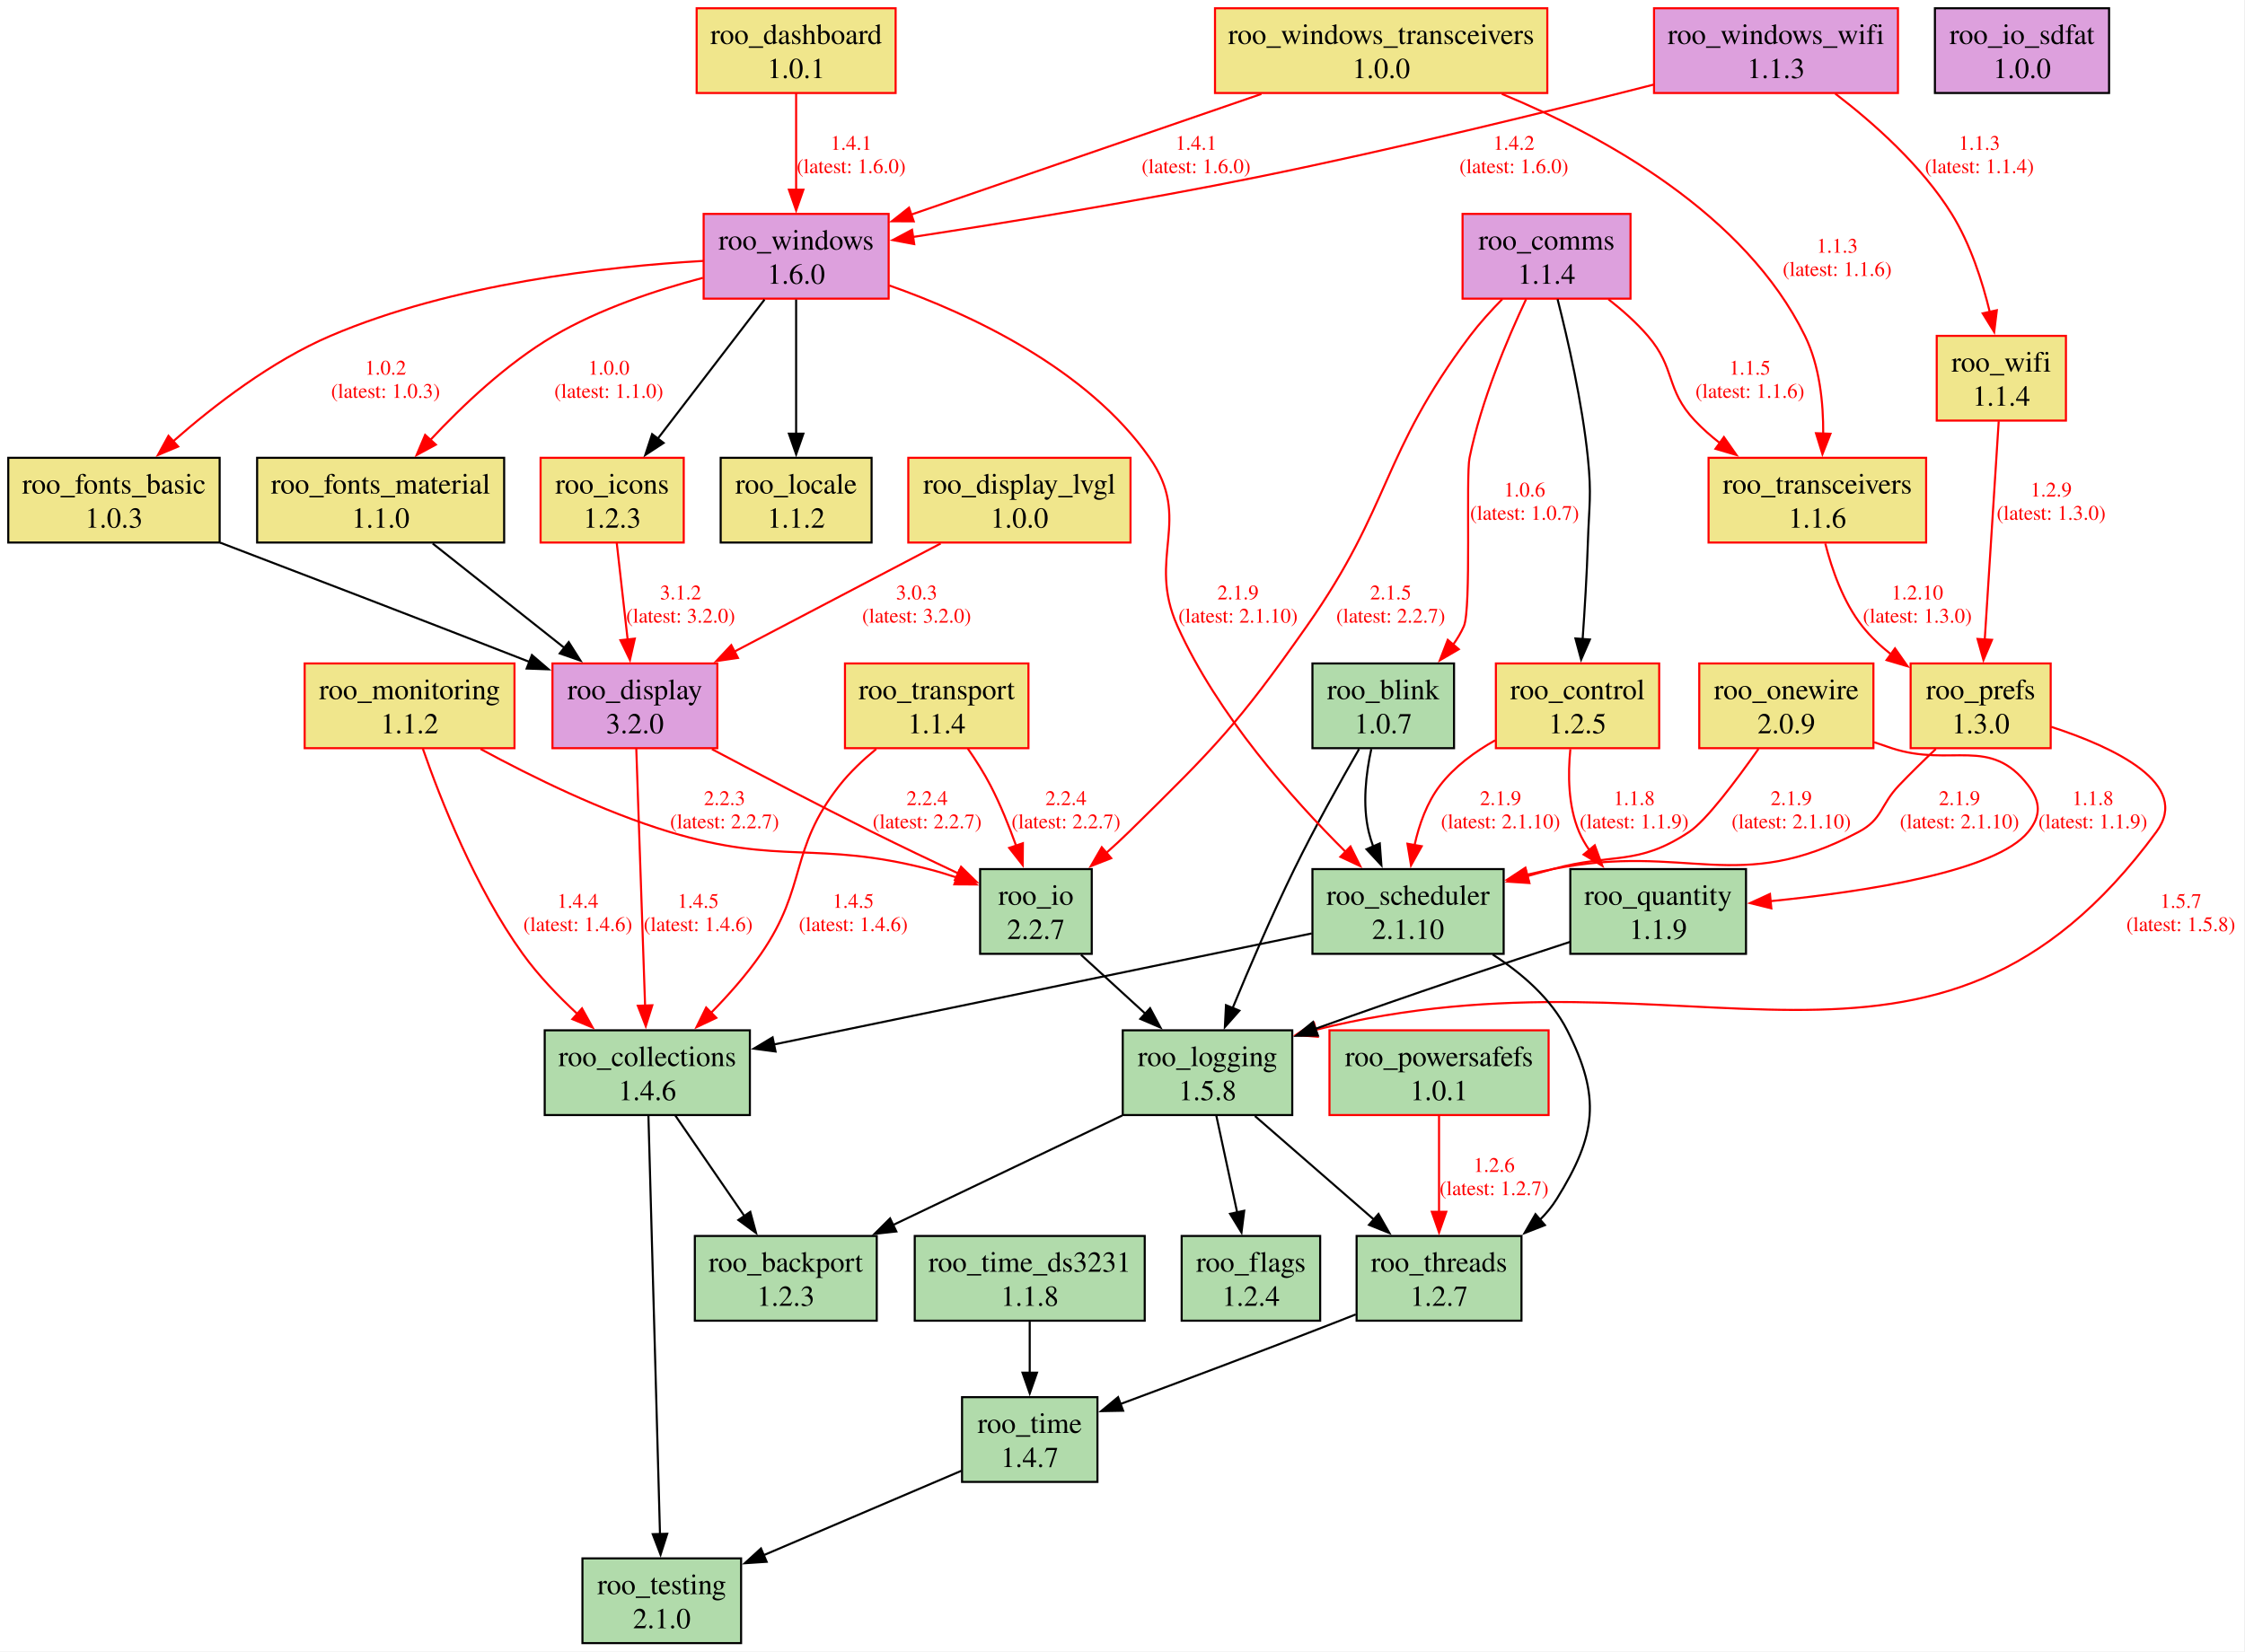
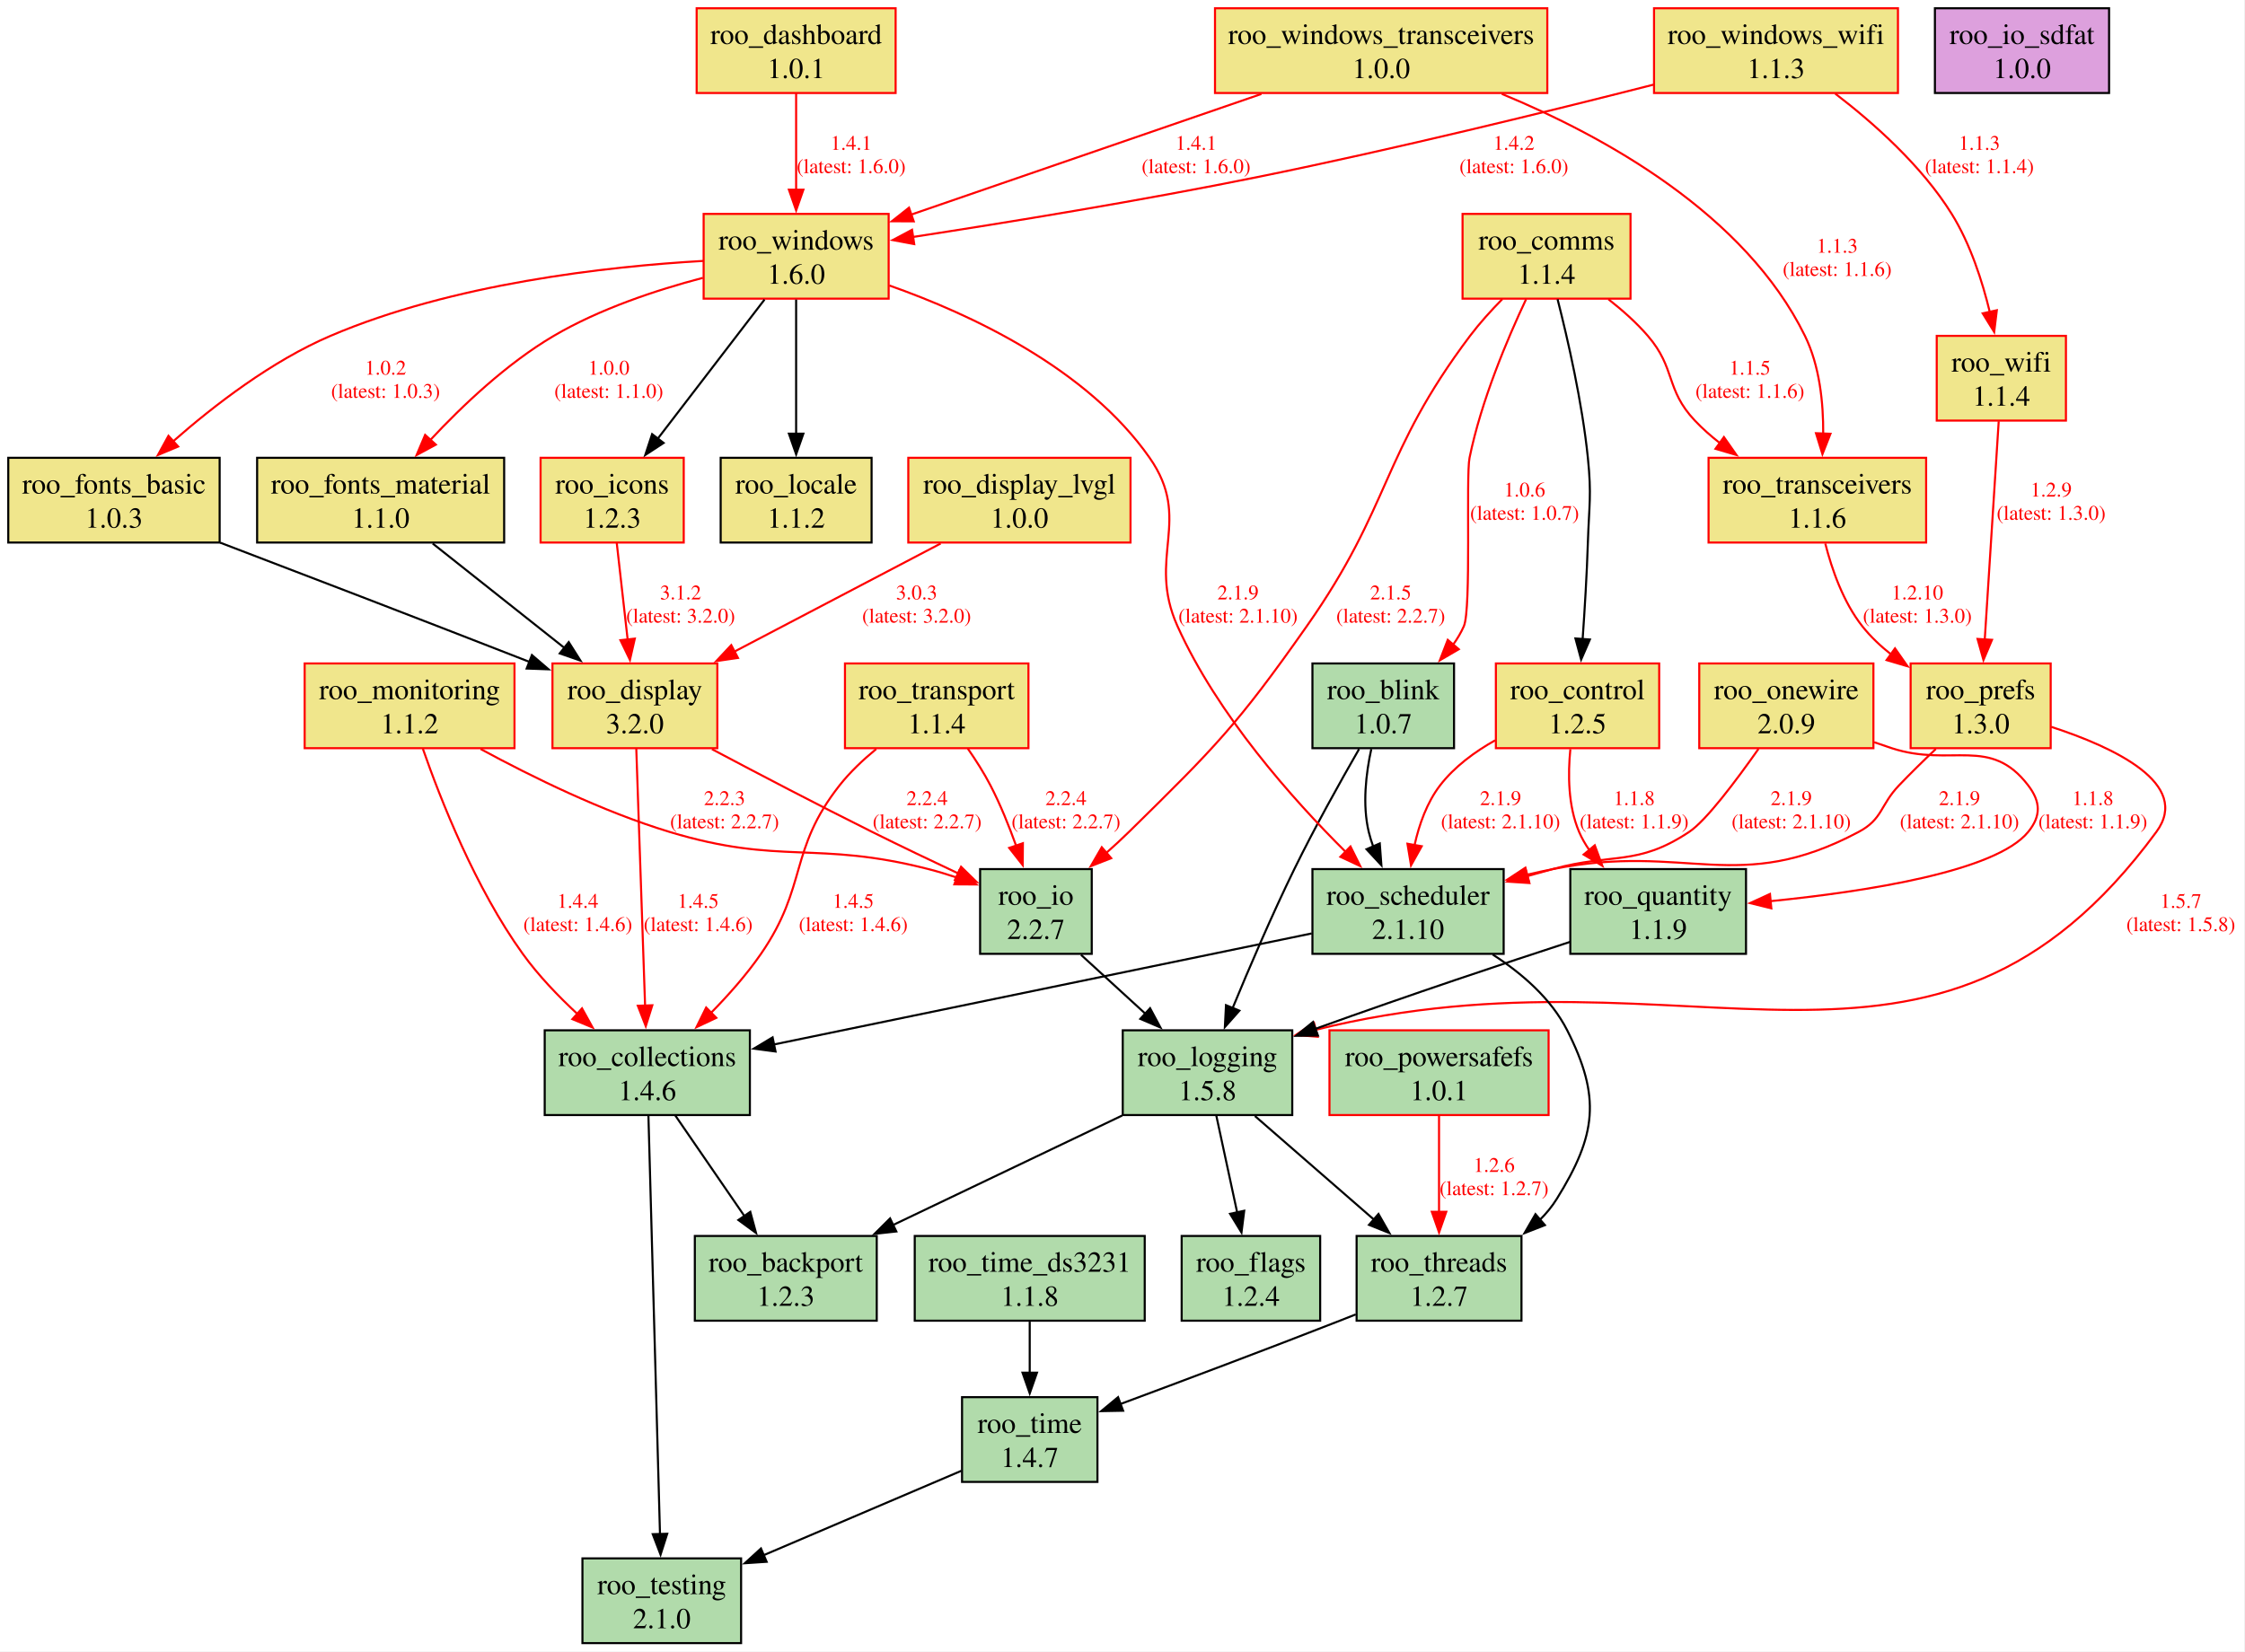
<svg xmlns="http://www.w3.org/2000/svg" width="1086pt" height="799pt" viewBox="0.00 0.00 1086.00 799.00">
  <g id="graph0" class="graph" transform="scale(1 1) rotate(0) translate(4 795)">
    <polygon fill="white" stroke="none" points="-4,4 -4,-795 1081.57,-795 1081.57,4 -4,4" />
    <g id="node1" class="node">
      <polygon fill="#b1dbab" stroke="black" points="420.12,-197 332.12,-197 332.12,-156 420.12,-156 420.12,-197" />
      <text xml:space="preserve" text-anchor="middle" x="376.12" y="-179.7" font-family="Times,serif" font-size="14.00">roo_backport</text>
      <text xml:space="preserve" text-anchor="middle" x="376.12" y="-163.2" font-family="Times,serif" font-size="14.00">1.2.3</text>
    </g>
    <g id="node2" class="node">
      <polygon fill="#b1dbab" stroke="black" points="699.38,-474 630.88,-474 630.88,-433 699.38,-433 699.38,-474" />
      <text xml:space="preserve" text-anchor="middle" x="665.12" y="-456.7" font-family="Times,serif" font-size="14.00">roo_blink</text>
      <text xml:space="preserve" text-anchor="middle" x="665.12" y="-440.2" font-family="Times,serif" font-size="14.00">1.0.7</text>
    </g>
    <g id="node16" class="node">
      <polygon fill="#b1dbab" stroke="black" points="621.12,-296.5 539.12,-296.5 539.12,-255.5 621.12,-255.5 621.12,-296.5" />
      <text xml:space="preserve" text-anchor="middle" x="580.12" y="-279.2" font-family="Times,serif" font-size="14.00">roo_logging</text>
      <text xml:space="preserve" text-anchor="middle" x="580.12" y="-262.7" font-family="Times,serif" font-size="14.00">1.5.8</text>
    </g>
    <g id="edge1" class="edge">
      <path fill="none" stroke="black" d="M653.44,-432.58C644.47,-416.99 631.98,-394.64 622.12,-374.5 611.29,-352.36 600.31,-326.74 592.3,-307.32" />
      <polygon fill="black" stroke="black" points="595.54,-306.01 588.52,-298.08 589.06,-308.66 595.54,-306.01" />
    </g>
    <g id="node22" class="node">
      <polygon fill="#b1dbab" stroke="black" points="723.38,-374.5 630.88,-374.5 630.88,-333.5 723.38,-333.5 723.38,-374.5" />
      <text xml:space="preserve" text-anchor="middle" x="677.12" y="-357.2" font-family="Times,serif" font-size="14.00">roo_scheduler</text>
      <text xml:space="preserve" text-anchor="middle" x="677.12" y="-340.7" font-family="Times,serif" font-size="14.00">2.1.10</text>
    </g>
    <g id="edge2" class="edge">
      <path fill="none" stroke="black" d="M659.35,-432.57C656.78,-420.79 654.98,-405.66 658.12,-392.5 658.68,-390.17 659.41,-387.82 660.25,-385.5" />
      <polygon fill="black" stroke="black" points="663.45,-386.91 664.24,-376.35 657.04,-384.11 663.45,-386.91" />
    </g>
    <g id="node3" class="node">
      <polygon fill="#b1dbab" stroke="black" points="358.75,-296.5 259.5,-296.5 259.5,-255.5 358.75,-255.5 358.75,-296.5" />
      <text xml:space="preserve" text-anchor="middle" x="309.12" y="-279.2" font-family="Times,serif" font-size="14.00">roo_collections</text>
      <text xml:space="preserve" text-anchor="middle" x="309.12" y="-262.7" font-family="Times,serif" font-size="14.00">1.4.6</text>
    </g>
    <g id="edge4" class="edge">
      <path fill="none" stroke="black" d="M322.68,-255.27C332.31,-241.26 345.39,-222.23 356.2,-206.49" />
      <polygon fill="black" stroke="black" points="358.95,-208.67 361.73,-198.45 353.18,-204.71 358.95,-208.67" />
    </g>
    <g id="node23" class="node">
      <polygon fill="#b1dbab" stroke="black" points="354.5,-41 277.75,-41 277.75,0 354.5,0 354.5,-41" />
      <text xml:space="preserve" text-anchor="middle" x="316.12" y="-23.7" font-family="Times,serif" font-size="14.00">roo_testing</text>
      <text xml:space="preserve" text-anchor="middle" x="316.12" y="-7.2" font-family="Times,serif" font-size="14.00">2.1.0</text>
    </g>
    <g id="edge3" class="edge">
      <path fill="none" stroke="black" d="M309.67,-255.11C310.89,-211.14 313.81,-105.44 315.27,-52.62" />
      <polygon fill="black" stroke="black" points="318.76,-52.91 315.54,-42.81 311.76,-52.71 318.76,-52.91" />
    </g>
    <g id="node4" class="node">
-       <polygon fill="plum" stroke="red" points="784.75,-691.5 703.5,-691.5 703.5,-650.5 784.75,-650.5 784.75,-691.5" />
+       <polygon fill="khaki" stroke="red" points="784.75,-691.5 703.5,-691.5 703.5,-650.5 784.75,-650.5 784.75,-691.5" />
      <text xml:space="preserve" text-anchor="middle" x="744.12" y="-674.2" font-family="Times,serif" font-size="14.00">roo_comms</text>
      <text xml:space="preserve" text-anchor="middle" x="744.12" y="-657.7" font-family="Times,serif" font-size="14.00">1.1.4</text>
    </g>
    <g id="edge5" class="edge">
      <path fill="none" stroke="red" d="M734.25,-650.26C725.24,-631.16 712.51,-601.13 706.88,-573.5 705.07,-564.62 707.81,-500.28 704.12,-492 702.72,-488.84 700.91,-485.82 698.84,-482.95" />
      <polygon fill="red" stroke="red" points="701.67,-480.88 692.52,-475.53 696.34,-485.41 701.67,-480.88" />
      <text xml:space="preserve" text-anchor="middle" x="733.5" y="-554.75" font-family="Times,serif" font-size="10.00" fill="red">1.0.6</text>
      <text xml:space="preserve" text-anchor="middle" x="733.5" y="-543.5" font-family="Times,serif" font-size="10.00" fill="red">(latest: 1.0.7)</text>
    </g>
    <g id="node5" class="node">
      <polygon fill="khaki" stroke="red" points="798.62,-474 719.62,-474 719.62,-433 798.62,-433 798.62,-474" />
      <text xml:space="preserve" text-anchor="middle" x="759.12" y="-456.7" font-family="Times,serif" font-size="14.00">roo_control</text>
      <text xml:space="preserve" text-anchor="middle" x="759.12" y="-440.2" font-family="Times,serif" font-size="14.00">1.2.5</text>
    </g>
    <g id="edge6" class="edge">
      <path fill="none" stroke="black" d="M749.46,-650.22C754.4,-630.85 761.37,-600.39 764.12,-573.5 765.98,-555.37 764.71,-550.71 764.12,-532.5 763.63,-517.03 762.58,-499.86 761.57,-485.58" />
      <polygon fill="black" stroke="black" points="765.09,-485.59 760.86,-475.87 758.1,-486.1 765.09,-485.59" />
    </g>
    <g id="node13" class="node">
      <polygon fill="#b1dbab" stroke="black" points="524.12,-374.5 470.12,-374.5 470.12,-333.5 524.12,-333.5 524.12,-374.5" />
      <text xml:space="preserve" text-anchor="middle" x="497.12" y="-357.2" font-family="Times,serif" font-size="14.00">roo_io</text>
      <text xml:space="preserve" text-anchor="middle" x="497.12" y="-340.7" font-family="Times,serif" font-size="14.00">2.2.7</text>
    </g>
    <g id="edge7" class="edge">
      <path fill="none" stroke="red" d="M722.72,-650.27C717.32,-644.78 711.75,-638.64 707.12,-632.5 664.03,-575.27 669.31,-550.62 628.12,-492 594.52,-444.17 583.83,-433.46 542.12,-392.5 538.7,-389.13 535,-385.73 531.25,-382.42" />
      <polygon fill="red" stroke="red" points="533.53,-379.77 523.67,-375.92 528.98,-385.08 533.53,-379.77" />
      <text xml:space="preserve" text-anchor="middle" x="668.74" y="-505" font-family="Times,serif" font-size="10.00" fill="red">2.1.5</text>
      <text xml:space="preserve" text-anchor="middle" x="668.74" y="-493.75" font-family="Times,serif" font-size="10.00" fill="red">(latest: 2.2.7)</text>
    </g>
    <g id="node27" class="node">
      <polygon fill="khaki" stroke="red" points="927.75,-573.5 822.5,-573.5 822.5,-532.5 927.75,-532.5 927.75,-573.5" />
      <text xml:space="preserve" text-anchor="middle" x="875.12" y="-556.2" font-family="Times,serif" font-size="14.00">roo_transceivers</text>
      <text xml:space="preserve" text-anchor="middle" x="875.12" y="-539.7" font-family="Times,serif" font-size="14.00">1.1.6</text>
    </g>
    <g id="edge8" class="edge">
      <path fill="none" stroke="red" d="M774.08,-650.2C780.81,-644.93 787.6,-638.91 793.12,-632.5 806.74,-616.72 801.57,-606.65 815.88,-591.5 819.55,-587.61 823.7,-583.95 828.07,-580.56" />
      <polygon fill="red" stroke="red" points="829.93,-583.53 836.01,-574.86 825.85,-577.85 829.93,-583.53" />
      <text xml:space="preserve" text-anchor="middle" x="842.5" y="-613.75" font-family="Times,serif" font-size="10.00" fill="red">1.1.5</text>
      <text xml:space="preserve" text-anchor="middle" x="842.5" y="-602.5" font-family="Times,serif" font-size="10.00" fill="red">(latest: 1.1.6)</text>
    </g>
    <g id="node21" class="node">
      <polygon fill="#b1dbab" stroke="black" points="840.62,-374.5 755.62,-374.5 755.62,-333.5 840.62,-333.5 840.62,-374.5" />
      <text xml:space="preserve" text-anchor="middle" x="798.12" y="-357.2" font-family="Times,serif" font-size="14.00">roo_quantity</text>
      <text xml:space="preserve" text-anchor="middle" x="798.12" y="-340.7" font-family="Times,serif" font-size="14.00">1.1.9</text>
    </g>
    <g id="edge9" class="edge">
      <path fill="none" stroke="red" d="M755.65,-432.53C754.44,-420.47 754.51,-405.05 759.88,-392.5 761.18,-389.45 762.86,-386.53 764.79,-383.75" />
      <polygon fill="red" stroke="red" points="767.46,-386.01 771.14,-376.07 762.07,-381.54 767.46,-386.01" />
      <text xml:space="preserve" text-anchor="middle" x="786.5" y="-405.5" font-family="Times,serif" font-size="10.00" fill="red">1.1.8</text>
      <text xml:space="preserve" text-anchor="middle" x="786.5" y="-394.25" font-family="Times,serif" font-size="10.00" fill="red">(latest: 1.1.9)</text>
    </g>
    <g id="edge10" class="edge">
      <path fill="none" stroke="red" d="M719.28,-436.81C709.35,-431.24 699.57,-424.04 692.62,-415 686.27,-406.72 682.5,-396.1 680.28,-386.1" />
      <polygon fill="red" stroke="red" points="683.74,-385.56 678.57,-376.31 676.84,-386.77 683.74,-385.56" />
      <text xml:space="preserve" text-anchor="middle" x="721.88" y="-405.5" font-family="Times,serif" font-size="10.00" fill="red">2.1.9</text>
      <text xml:space="preserve" text-anchor="middle" x="721.88" y="-394.25" font-family="Times,serif" font-size="10.00" fill="red">(latest: 2.1.10)</text>
    </g>
    <g id="node6" class="node">
      <polygon fill="khaki" stroke="red" points="429.25,-791 333,-791 333,-750 429.25,-750 429.25,-791" />
      <text xml:space="preserve" text-anchor="middle" x="381.12" y="-773.7" font-family="Times,serif" font-size="14.00">roo_dashboard</text>
      <text xml:space="preserve" text-anchor="middle" x="381.12" y="-757.2" font-family="Times,serif" font-size="14.00">1.0.1</text>
    </g>
    <g id="node30" class="node">
-       <polygon fill="plum" stroke="red" points="425.88,-691.5 336.38,-691.5 336.38,-650.5 425.88,-650.5 425.88,-691.5" />
+       <polygon fill="khaki" stroke="red" points="425.88,-691.5 336.38,-691.5 336.38,-650.5 425.88,-650.5 425.88,-691.5" />
      <text xml:space="preserve" text-anchor="middle" x="381.12" y="-674.2" font-family="Times,serif" font-size="14.00">roo_windows</text>
      <text xml:space="preserve" text-anchor="middle" x="381.12" y="-657.7" font-family="Times,serif" font-size="14.00">1.6.0</text>
    </g>
    <g id="edge11" class="edge">
      <path fill="none" stroke="red" d="M381.12,-749.77C381.12,-736.29 381.12,-718.16 381.12,-702.79" />
      <polygon fill="red" stroke="red" points="384.63,-703.21 381.13,-693.21 377.63,-703.21 384.63,-703.21" />
      <text xml:space="preserve" text-anchor="middle" x="407.75" y="-722.5" font-family="Times,serif" font-size="10.00" fill="red">1.4.1</text>
      <text xml:space="preserve" text-anchor="middle" x="407.75" y="-711.25" font-family="Times,serif" font-size="10.00" fill="red">(latest: 1.6.0)</text>
    </g>
    <g id="node7" class="node">
-       <polygon fill="plum" stroke="red" points="343,-474 263.25,-474 263.25,-433 343,-433 343,-474" />
+       <polygon fill="khaki" stroke="red" points="343,-474 263.25,-474 263.25,-433 343,-433 343,-474" />
      <text xml:space="preserve" text-anchor="middle" x="303.12" y="-456.7" font-family="Times,serif" font-size="14.00">roo_display</text>
      <text xml:space="preserve" text-anchor="middle" x="303.12" y="-440.2" font-family="Times,serif" font-size="14.00">3.2.0</text>
    </g>
    <g id="edge12" class="edge">
      <path fill="none" stroke="red" d="M303.8,-432.71C304.84,-402.43 306.82,-344.32 308.06,-308.29" />
      <polygon fill="red" stroke="red" points="311.55,-308.61 308.39,-298.5 304.55,-308.38 311.55,-308.61" />
      <text xml:space="preserve" text-anchor="middle" x="333.73" y="-355.75" font-family="Times,serif" font-size="10.00" fill="red">1.4.5</text>
      <text xml:space="preserve" text-anchor="middle" x="333.73" y="-344.5" font-family="Times,serif" font-size="10.00" fill="red">(latest: 1.4.6)</text>
    </g>
    <g id="edge13" class="edge">
      <path fill="none" stroke="red" d="M340.4,-432.53C362.75,-420.67 391.81,-405.47 417.88,-392.5 431.42,-385.76 446.4,-378.59 459.65,-372.36" />
      <polygon fill="red" stroke="red" points="460.91,-375.63 468.48,-368.22 457.94,-369.29 460.91,-375.63" />
      <text xml:space="preserve" text-anchor="middle" x="444.5" y="-405.5" font-family="Times,serif" font-size="10.00" fill="red">2.2.4</text>
      <text xml:space="preserve" text-anchor="middle" x="444.5" y="-394.25" font-family="Times,serif" font-size="10.00" fill="red">(latest: 2.2.7)</text>
    </g>
    <g id="node8" class="node">
      <polygon fill="khaki" stroke="red" points="542.88,-573.5 435.38,-573.5 435.38,-532.5 542.88,-532.5 542.88,-573.5" />
      <text xml:space="preserve" text-anchor="middle" x="489.12" y="-556.2" font-family="Times,serif" font-size="14.00">roo_display_lvgl</text>
      <text xml:space="preserve" text-anchor="middle" x="489.12" y="-539.7" font-family="Times,serif" font-size="14.00">1.0.0</text>
    </g>
    <g id="edge14" class="edge">
      <path fill="none" stroke="red" d="M451.04,-532.03C422.2,-516.92 382.39,-496.05 351.33,-479.77" />
      <polygon fill="red" stroke="red" points="352.99,-476.68 342.5,-475.14 349.74,-482.88 352.99,-476.68" />
      <text xml:space="preserve" text-anchor="middle" x="439.41" y="-505" font-family="Times,serif" font-size="10.00" fill="red">3.0.3</text>
      <text xml:space="preserve" text-anchor="middle" x="439.41" y="-493.75" font-family="Times,serif" font-size="10.00" fill="red">(latest: 3.2.0)</text>
    </g>
    <g id="node9" class="node">
      <polygon fill="#b1dbab" stroke="black" points="634.62,-197 567.62,-197 567.62,-156 634.62,-156 634.62,-197" />
      <text xml:space="preserve" text-anchor="middle" x="601.12" y="-179.7" font-family="Times,serif" font-size="14.00">roo_flags</text>
      <text xml:space="preserve" text-anchor="middle" x="601.12" y="-163.2" font-family="Times,serif" font-size="14.00">1.2.4</text>
    </g>
    <g id="node10" class="node">
      <polygon fill="khaki" stroke="black" points="102.25,-573.5 0,-573.5 0,-532.5 102.25,-532.5 102.25,-573.5" />
      <text xml:space="preserve" text-anchor="middle" x="51.12" y="-556.2" font-family="Times,serif" font-size="14.00">roo_fonts_basic</text>
      <text xml:space="preserve" text-anchor="middle" x="51.12" y="-539.7" font-family="Times,serif" font-size="14.00">1.0.3</text>
    </g>
    <g id="edge15" class="edge">
      <path fill="none" stroke="black" d="M102.5,-532.45C141.17,-517.7 195.76,-496.77 252.2,-474.73" />
      <polygon fill="black" stroke="black" points="253.31,-478.06 261.35,-471.16 250.77,-471.54 253.31,-478.06" />
    </g>
    <g id="node11" class="node">
      <polygon fill="khaki" stroke="black" points="239.88,-573.5 120.38,-573.5 120.38,-532.5 239.88,-532.5 239.88,-573.5" />
      <text xml:space="preserve" text-anchor="middle" x="180.12" y="-556.2" font-family="Times,serif" font-size="14.00">roo_fonts_material</text>
      <text xml:space="preserve" text-anchor="middle" x="180.12" y="-539.7" font-family="Times,serif" font-size="14.00">1.1.0</text>
    </g>
    <g id="edge16" class="edge">
      <path fill="none" stroke="black" d="M205.31,-532.03C223.72,-517.44 248.89,-497.49 269.08,-481.48" />
      <polygon fill="black" stroke="black" points="271.12,-484.33 276.78,-475.38 266.77,-478.85 271.12,-484.33" />
    </g>
    <g id="node12" class="node">
      <polygon fill="khaki" stroke="red" points="326.75,-573.5 257.5,-573.5 257.5,-532.5 326.75,-532.5 326.75,-573.5" />
      <text xml:space="preserve" text-anchor="middle" x="292.12" y="-556.2" font-family="Times,serif" font-size="14.00">roo_icons</text>
      <text xml:space="preserve" text-anchor="middle" x="292.12" y="-539.7" font-family="Times,serif" font-size="14.00">1.2.3</text>
    </g>
    <g id="edge17" class="edge">
      <path fill="none" stroke="red" d="M294.35,-532.27C295.87,-518.79 297.92,-500.66 299.65,-485.29" />
      <polygon fill="red" stroke="red" points="303.09,-486.03 300.73,-475.71 296.13,-485.25 303.09,-486.03" />
      <text xml:space="preserve" text-anchor="middle" x="325.24" y="-505" font-family="Times,serif" font-size="10.00" fill="red">3.1.2</text>
      <text xml:space="preserve" text-anchor="middle" x="325.24" y="-493.75" font-family="Times,serif" font-size="10.00" fill="red">(latest: 3.2.0)</text>
    </g>
    <g id="edge18" class="edge">
      <path fill="none" stroke="black" d="M518.93,-333.03C528.46,-324.3 539.8,-313.93 550.11,-304.49" />
      <polygon fill="black" stroke="black" points="552.34,-307.19 557.35,-297.86 547.61,-302.03 552.34,-307.19" />
    </g>
    <g id="node14" class="node">
      <polygon fill="plum" stroke="black" points="1016.25,-791 932,-791 932,-750 1016.25,-750 1016.25,-791" />
      <text xml:space="preserve" text-anchor="middle" x="974.12" y="-773.7" font-family="Times,serif" font-size="14.00">roo_io_sdfat</text>
      <text xml:space="preserve" text-anchor="middle" x="974.12" y="-757.2" font-family="Times,serif" font-size="14.00">1.0.0</text>
    </g>
    <g id="node15" class="node">
      <polygon fill="khaki" stroke="black" points="417.62,-573.5 344.62,-573.5 344.62,-532.5 417.62,-532.5 417.62,-573.5" />
      <text xml:space="preserve" text-anchor="middle" x="381.12" y="-556.2" font-family="Times,serif" font-size="14.00">roo_locale</text>
      <text xml:space="preserve" text-anchor="middle" x="381.12" y="-539.7" font-family="Times,serif" font-size="14.00">1.1.2</text>
    </g>
    <g id="edge19" class="edge">
      <path fill="none" stroke="black" d="M538.84,-255.27C506.87,-239.99 462.39,-218.73 428.01,-202.3" />
      <polygon fill="black" stroke="black" points="429.59,-199.18 419.06,-198.02 426.57,-205.49 429.59,-199.18" />
    </g>
    <g id="edge20" class="edge">
      <path fill="none" stroke="black" d="M584.37,-255.27C587.28,-241.79 591.18,-223.66 594.49,-208.29" />
      <polygon fill="black" stroke="black" points="597.88,-209.19 596.56,-198.68 591.04,-207.72 597.88,-209.19" />
    </g>
    <g id="node24" class="node">
      <polygon fill="#b1dbab" stroke="black" points="732,-197 652.25,-197 652.25,-156 732,-156 732,-197" />
      <text xml:space="preserve" text-anchor="middle" x="692.12" y="-179.7" font-family="Times,serif" font-size="14.00">roo_threads</text>
      <text xml:space="preserve" text-anchor="middle" x="692.12" y="-163.2" font-family="Times,serif" font-size="14.00">1.2.7</text>
    </g>
    <g id="edge21" class="edge">
      <path fill="none" stroke="black" d="M603.06,-255.03C619.67,-240.57 642.33,-220.85 660.63,-204.92" />
      <polygon fill="black" stroke="black" points="662.83,-207.64 668.08,-198.43 658.24,-202.36 662.83,-207.64" />
    </g>
    <g id="node17" class="node">
      <polygon fill="khaki" stroke="red" points="244.88,-474 143.38,-474 143.38,-433 244.88,-433 244.88,-474" />
      <text xml:space="preserve" text-anchor="middle" x="194.12" y="-456.7" font-family="Times,serif" font-size="14.00">roo_monitoring</text>
      <text xml:space="preserve" text-anchor="middle" x="194.12" y="-440.2" font-family="Times,serif" font-size="14.00">1.1.2</text>
    </g>
    <g id="edge22" class="edge">
      <path fill="none" stroke="red" d="M200.56,-432.72C209.15,-408.05 226.01,-365.24 248.88,-333.5 256.38,-323.08 266.02,-313.03 275.36,-304.37" />
      <polygon fill="red" stroke="red" points="277.54,-307.12 282.67,-297.85 272.88,-301.9 277.54,-307.12" />
      <text xml:space="preserve" text-anchor="middle" x="275.5" y="-355.75" font-family="Times,serif" font-size="10.00" fill="red">1.4.4</text>
      <text xml:space="preserve" text-anchor="middle" x="275.5" y="-344.5" font-family="Times,serif" font-size="10.00" fill="red">(latest: 1.4.6)</text>
    </g>
    <g id="edge23" class="edge">
      <path fill="none" stroke="red" d="M228.48,-432.61C253.14,-419.22 287.58,-402.28 319.88,-392.5 373.7,-376.21 390.65,-388.45 445.12,-374.5 449.7,-373.33 454.42,-371.89 459.07,-370.34" />
      <polygon fill="red" stroke="red" points="460.01,-373.72 468.26,-367.06 457.66,-367.12 460.01,-373.72" />
      <text xml:space="preserve" text-anchor="middle" x="346.5" y="-405.5" font-family="Times,serif" font-size="10.00" fill="red">2.2.3</text>
      <text xml:space="preserve" text-anchor="middle" x="346.5" y="-394.25" font-family="Times,serif" font-size="10.00" fill="red">(latest: 2.2.7)</text>
    </g>
    <g id="node18" class="node">
      <polygon fill="khaki" stroke="red" points="902.25,-474 818,-474 818,-433 902.25,-433 902.25,-474" />
      <text xml:space="preserve" text-anchor="middle" x="860.12" y="-456.7" font-family="Times,serif" font-size="14.00">roo_onewire</text>
      <text xml:space="preserve" text-anchor="middle" x="860.12" y="-440.2" font-family="Times,serif" font-size="14.00">2.0.9</text>
    </g>
    <g id="edge25" class="edge">
      <path fill="none" stroke="red" d="M902.59,-435.9C905.47,-434.89 908.33,-433.91 911.12,-433 940.03,-423.56 958.67,-439.16 977.12,-415 983.19,-407.05 983.43,-400.26 977.12,-392.5 961.59,-373.37 899.1,-363.66 852.3,-358.97" />
      <polygon fill="red" stroke="red" points="852.87,-355.51 842.58,-358.05 852.21,-362.47 852.87,-355.51" />
      <text xml:space="preserve" text-anchor="middle" x="1008.39" y="-405.5" font-family="Times,serif" font-size="10.00" fill="red">1.1.8</text>
      <text xml:space="preserve" text-anchor="middle" x="1008.39" y="-394.25" font-family="Times,serif" font-size="10.00" fill="red">(latest: 1.1.9)</text>
    </g>
    <g id="edge24" class="edge">
      <path fill="none" stroke="red" d="M846.66,-432.67C835.91,-417.38 821.34,-397.95 813.12,-392.5 787.8,-375.68 776.44,-382.58 747.12,-374.5 743.12,-373.4 738.99,-372.25 734.82,-371.1" />
      <polygon fill="red" stroke="red" points="735.84,-367.75 725.26,-368.45 733.96,-374.49 735.84,-367.75" />
      <text xml:space="preserve" text-anchor="middle" x="862.5" y="-405.5" font-family="Times,serif" font-size="10.00" fill="red">2.1.9</text>
      <text xml:space="preserve" text-anchor="middle" x="862.5" y="-394.25" font-family="Times,serif" font-size="10.00" fill="red">(latest: 2.1.10)</text>
    </g>
    <g id="node19" class="node">
      <polygon fill="#b1dbab" stroke="red" points="745.12,-296.5 639.12,-296.5 639.12,-255.5 745.12,-255.5 745.12,-296.5" />
      <text xml:space="preserve" text-anchor="middle" x="692.12" y="-279.2" font-family="Times,serif" font-size="14.00">roo_powersafefs</text>
      <text xml:space="preserve" text-anchor="middle" x="692.12" y="-262.7" font-family="Times,serif" font-size="14.00">1.0.1</text>
    </g>
    <g id="edge26" class="edge">
      <path fill="none" stroke="red" d="M692.12,-255.27C692.12,-241.79 692.12,-223.66 692.12,-208.29" />
      <polygon fill="red" stroke="red" points="695.63,-208.71 692.13,-198.71 688.63,-208.71 695.63,-208.71" />
      <text xml:space="preserve" text-anchor="middle" x="718.75" y="-228" font-family="Times,serif" font-size="10.00" fill="red">1.2.6</text>
      <text xml:space="preserve" text-anchor="middle" x="718.75" y="-216.75" font-family="Times,serif" font-size="10.00" fill="red">(latest: 1.2.7)</text>
    </g>
    <g id="node20" class="node">
      <polygon fill="khaki" stroke="red" points="988,-474 920.25,-474 920.25,-433 988,-433 988,-474" />
      <text xml:space="preserve" text-anchor="middle" x="954.12" y="-456.7" font-family="Times,serif" font-size="14.00">roo_prefs</text>
      <text xml:space="preserve" text-anchor="middle" x="954.12" y="-440.2" font-family="Times,serif" font-size="14.00">1.3.0</text>
    </g>
    <g id="edge27" class="edge">
      <path fill="none" stroke="red" d="M988.24,-443.34C1018.76,-433.4 1056.25,-415.78 1039.12,-392.5 930.66,-245.02 814.74,-342.2 632.35,-296.73" />
      <polygon fill="red" stroke="red" points="633.4,-293.39 622.84,-294.23 631.62,-300.16 633.4,-293.39" />
      <text xml:space="preserve" text-anchor="middle" x="1050.95" y="-355.75" font-family="Times,serif" font-size="10.00" fill="red">1.5.7</text>
      <text xml:space="preserve" text-anchor="middle" x="1050.95" y="-344.5" font-family="Times,serif" font-size="10.00" fill="red">(latest: 1.5.8)</text>
    </g>
    <g id="edge28" class="edge">
      <path fill="none" stroke="red" d="M932.44,-432.63C926.54,-427.04 920.24,-420.88 914.62,-415 905.48,-405.43 906.81,-398.71 895.12,-392.5 836.62,-361.38 812.11,-387.43 747.12,-374.5 743.05,-373.69 738.86,-372.76 734.66,-371.77" />
      <polygon fill="red" stroke="red" points="735.6,-368.39 725.05,-369.36 733.9,-375.18 735.6,-368.39" />
      <text xml:space="preserve" text-anchor="middle" x="943.88" y="-405.5" font-family="Times,serif" font-size="10.00" fill="red">2.1.9</text>
      <text xml:space="preserve" text-anchor="middle" x="943.88" y="-394.25" font-family="Times,serif" font-size="10.00" fill="red">(latest: 2.1.10)</text>
    </g>
    <g id="edge29" class="edge">
      <path fill="none" stroke="black" d="M755.47,-339.27C723.79,-328.94 679.3,-314.14 632.25,-297.2" />
      <polygon fill="black" stroke="black" points="633.56,-293.95 622.96,-293.84 631.17,-300.54 633.56,-293.95" />
    </g>
    <g id="edge30" class="edge">
      <path fill="none" stroke="black" d="M630.52,-343.37C564.38,-329.72 443.23,-304.7 370.05,-289.58" />
      <polygon fill="black" stroke="black" points="371.16,-286.24 360.65,-287.64 369.74,-293.09 371.16,-286.24" />
    </g>
    <g id="edge31" class="edge">
      <path fill="none" stroke="black" d="M718.08,-333.17C732.16,-324.09 746.33,-311.88 754.12,-296.5 770.52,-264.13 768.27,-245.83 749.12,-215 746.8,-211.26 743.95,-207.81 740.77,-204.65" />
      <polygon fill="black" stroke="black" points="743.34,-202.24 733.47,-198.38 738.77,-207.55 743.34,-202.24" />
    </g>
    <g id="node25" class="node">
      <polygon fill="#b1dbab" stroke="black" points="526.88,-119 461.38,-119 461.38,-78 526.88,-78 526.88,-119" />
      <text xml:space="preserve" text-anchor="middle" x="494.12" y="-101.7" font-family="Times,serif" font-size="14.00">roo_time</text>
      <text xml:space="preserve" text-anchor="middle" x="494.12" y="-85.2" font-family="Times,serif" font-size="14.00">1.4.7</text>
    </g>
    <g id="edge32" class="edge">
      <path fill="none" stroke="black" d="M651.82,-159.04C649.22,-158 646.64,-156.98 644.12,-156 608.47,-142.04 567.81,-126.77 537.82,-115.62" />
      <polygon fill="black" stroke="black" points="539.3,-112.44 528.7,-112.24 536.86,-119 539.3,-112.44" />
    </g>
    <g id="edge33" class="edge">
      <path fill="none" stroke="black" d="M461.06,-83.38C434.17,-71.9 395.82,-55.53 365.33,-42.51" />
      <polygon fill="black" stroke="black" points="366.86,-39.36 356.29,-38.65 364.11,-45.79 366.86,-39.36" />
    </g>
    <g id="node26" class="node">
      <polygon fill="#b1dbab" stroke="black" points="549.75,-197 438.5,-197 438.5,-156 549.75,-156 549.75,-197" />
      <text xml:space="preserve" text-anchor="middle" x="494.12" y="-179.7" font-family="Times,serif" font-size="14.00">roo_time_ds3231</text>
      <text xml:space="preserve" text-anchor="middle" x="494.12" y="-163.2" font-family="Times,serif" font-size="14.00">1.1.8</text>
    </g>
    <g id="edge34" class="edge">
      <path fill="none" stroke="black" d="M494.12,-155.53C494.12,-147.94 494.12,-139.1 494.12,-130.71" />
      <polygon fill="black" stroke="black" points="497.63,-130.85 494.13,-120.85 490.63,-130.85 497.63,-130.85" />
    </g>
    <g id="edge35" class="edge">
      <path fill="none" stroke="red" d="M878.96,-532.04C882.14,-519.54 887.66,-503.64 896.88,-492 900.89,-486.93 905.79,-482.31 911.01,-478.2" />
      <polygon fill="red" stroke="red" points="912.69,-481.3 918.78,-472.62 908.61,-475.61 912.69,-481.3" />
      <text xml:space="preserve" text-anchor="middle" x="923.5" y="-505" font-family="Times,serif" font-size="10.00" fill="red">1.2.10</text>
      <text xml:space="preserve" text-anchor="middle" x="923.5" y="-493.75" font-family="Times,serif" font-size="10.00" fill="red">(latest: 1.3.0)</text>
    </g>
    <g id="node28" class="node">
      <polygon fill="khaki" stroke="red" points="493.5,-474 404.75,-474 404.75,-433 493.5,-433 493.5,-474" />
      <text xml:space="preserve" text-anchor="middle" x="449.12" y="-456.7" font-family="Times,serif" font-size="14.00">roo_transport</text>
      <text xml:space="preserve" text-anchor="middle" x="449.12" y="-440.2" font-family="Times,serif" font-size="14.00">1.1.4</text>
    </g>
    <g id="edge36" class="edge">
      <path fill="none" stroke="red" d="M419.86,-432.6C413.49,-427.38 407.16,-421.4 402.12,-415 377.41,-383.6 386.83,-366.39 364.12,-333.5 357.17,-323.43 348.37,-313.5 339.85,-304.84" />
      <polygon fill="red" stroke="red" points="342.51,-302.54 332.92,-298.03 337.6,-307.53 342.51,-302.54" />
      <text xml:space="preserve" text-anchor="middle" x="408.76" y="-355.75" font-family="Times,serif" font-size="10.00" fill="red">1.4.5</text>
      <text xml:space="preserve" text-anchor="middle" x="408.76" y="-344.5" font-family="Times,serif" font-size="10.00" fill="red">(latest: 1.4.6)</text>
    </g>
    <g id="edge37" class="edge">
      <path fill="none" stroke="red" d="M464.14,-432.85C468.02,-427.26 471.99,-421.05 475.12,-415 479.9,-405.8 484.12,-395.32 487.56,-385.73" />
      <polygon fill="red" stroke="red" points="490.81,-387.02 490.72,-376.43 484.19,-384.76 490.81,-387.02" />
      <text xml:space="preserve" text-anchor="middle" x="511.66" y="-405.5" font-family="Times,serif" font-size="10.00" fill="red">2.2.4</text>
      <text xml:space="preserve" text-anchor="middle" x="511.66" y="-394.25" font-family="Times,serif" font-size="10.00" fill="red">(latest: 2.2.7)</text>
    </g>
    <g id="node29" class="node">
      <polygon fill="khaki" stroke="red" points="995.38,-632.5 932.88,-632.5 932.88,-591.5 995.38,-591.5 995.38,-632.5" />
      <text xml:space="preserve" text-anchor="middle" x="964.12" y="-615.2" font-family="Times,serif" font-size="14.00">roo_wifi</text>
      <text xml:space="preserve" text-anchor="middle" x="964.12" y="-598.7" font-family="Times,serif" font-size="14.00">1.1.4</text>
    </g>
    <g id="edge38" class="edge">
      <path fill="none" stroke="red" d="M962.86,-591.18C961.15,-564.49 958.1,-516.72 956.09,-485.32" />
      <polygon fill="red" stroke="red" points="959.61,-485.43 955.48,-475.67 952.62,-485.87 959.61,-485.43" />
      <text xml:space="preserve" text-anchor="middle" x="988.22" y="-554.75" font-family="Times,serif" font-size="10.00" fill="red">1.2.9</text>
      <text xml:space="preserve" text-anchor="middle" x="988.22" y="-543.5" font-family="Times,serif" font-size="10.00" fill="red">(latest: 1.3.0)</text>
    </g>
    <g id="edge39" class="edge">
      <path fill="none" stroke="red" d="M336.2,-668.76C289.44,-666.06 214.93,-657.75 155.88,-632.5 127.43,-620.34 99.61,-598.91 79.8,-581.51" />
      <polygon fill="red" stroke="red" points="82.19,-578.95 72.41,-574.86 77.5,-584.15 82.19,-578.95" />
      <text xml:space="preserve" text-anchor="middle" x="182.5" y="-613.75" font-family="Times,serif" font-size="10.00" fill="red">1.0.2</text>
      <text xml:space="preserve" text-anchor="middle" x="182.5" y="-602.5" font-family="Times,serif" font-size="10.00" fill="red">(latest: 1.0.3)</text>
    </g>
    <g id="edge40" class="edge">
      <path fill="none" stroke="red" d="M336.01,-660.57C313.36,-654.62 286.08,-645.55 263.88,-632.5 241.2,-619.17 219.64,-598.72 204.08,-582.03" />
      <polygon fill="red" stroke="red" points="206.84,-579.87 197.53,-574.83 201.66,-584.58 206.84,-579.87" />
      <text xml:space="preserve" text-anchor="middle" x="290.5" y="-613.75" font-family="Times,serif" font-size="10.00" fill="red">1.0.0</text>
      <text xml:space="preserve" text-anchor="middle" x="290.5" y="-602.5" font-family="Times,serif" font-size="10.00" fill="red">(latest: 1.1.0)</text>
    </g>
    <g id="edge42" class="edge">
      <path fill="none" stroke="black" d="M365.83,-650.06C351.6,-631.52 330.25,-603.7 314.19,-582.76" />
      <polygon fill="black" stroke="black" points="317.01,-580.69 308.15,-574.88 311.46,-584.95 317.01,-580.69" />
    </g>
    <g id="edge41" class="edge">
      <path fill="none" stroke="black" d="M381.12,-650.06C381.12,-632.19 381.12,-605.69 381.12,-585.05" />
      <polygon fill="black" stroke="black" points="384.63,-585.19 381.13,-575.19 377.63,-585.19 384.63,-585.19" />
    </g>
    <g id="edge43" class="edge">
      <path fill="none" stroke="red" d="M426.21,-656.87C465.9,-642.87 521.93,-616.65 552.12,-573.5 573.18,-543.42 550.53,-525.47 565.62,-492 584.96,-449.12 621.16,-408.44 647.07,-382.71" />
      <polygon fill="red" stroke="red" points="649.28,-385.45 654,-375.96 644.4,-380.43 649.28,-385.45" />
      <text xml:space="preserve" text-anchor="middle" x="594.88" y="-505" font-family="Times,serif" font-size="10.00" fill="red">2.1.9</text>
      <text xml:space="preserve" text-anchor="middle" x="594.88" y="-493.75" font-family="Times,serif" font-size="10.00" fill="red">(latest: 2.1.10)</text>
    </g>
    <g id="node31" class="node">
      <polygon fill="khaki" stroke="red" points="744.5,-791 583.75,-791 583.75,-750 744.5,-750 744.5,-791" />
      <text xml:space="preserve" text-anchor="middle" x="664.12" y="-773.7" font-family="Times,serif" font-size="14.00">roo_windows_transceivers</text>
      <text xml:space="preserve" text-anchor="middle" x="664.12" y="-757.2" font-family="Times,serif" font-size="14.00">1.0.0</text>
    </g>
    <g id="edge44" class="edge">
      <path fill="none" stroke="red" d="M722.49,-749.57C772.26,-729 840.2,-691.5 869.12,-632.5 876.25,-617.97 878.07,-600.1 877.96,-585.08" />
      <polygon fill="red" stroke="red" points="881.47,-585.13 877.59,-575.27 874.47,-585.4 881.47,-585.13" />
      <text xml:space="preserve" text-anchor="middle" x="884.73" y="-672.75" font-family="Times,serif" font-size="10.00" fill="red">1.1.3</text>
      <text xml:space="preserve" text-anchor="middle" x="884.73" y="-661.5" font-family="Times,serif" font-size="10.00" fill="red">(latest: 1.1.6)</text>
    </g>
    <g id="edge45" class="edge">
      <path fill="none" stroke="red" d="M606.17,-749.53C556.56,-732.44 485.6,-707.99 436.69,-691.14" />
      <polygon fill="red" stroke="red" points="438.01,-687.9 427.42,-687.95 435.73,-694.52 438.01,-687.9" />
      <text xml:space="preserve" text-anchor="middle" x="574.6" y="-722.5" font-family="Times,serif" font-size="10.00" fill="red">1.4.1</text>
      <text xml:space="preserve" text-anchor="middle" x="574.6" y="-711.25" font-family="Times,serif" font-size="10.00" fill="red">(latest: 1.6.0)</text>
    </g>
    <g id="node32" class="node">
-       <polygon fill="plum" stroke="red" points="914.12,-791 796.12,-791 796.12,-750 914.12,-750 914.12,-791" />
+       <polygon fill="khaki" stroke="red" points="914.12,-791 796.12,-791 796.12,-750 914.12,-750 914.12,-791" />
      <text xml:space="preserve" text-anchor="middle" x="855.12" y="-773.7" font-family="Times,serif" font-size="14.00">roo_windows_wifi</text>
      <text xml:space="preserve" text-anchor="middle" x="855.12" y="-757.2" font-family="Times,serif" font-size="14.00">1.1.3</text>
    </g>
    <g id="edge46" class="edge">
      <path fill="none" stroke="red" d="M883.76,-749.71C902.32,-735.51 925.64,-714.81 940.12,-691.5 949.12,-677.03 954.94,-658.96 958.6,-643.8" />
      <polygon fill="red" stroke="red" points="961.95,-644.89 960.67,-634.37 955.11,-643.39 961.95,-644.89" />
      <text xml:space="preserve" text-anchor="middle" x="953.52" y="-722.5" font-family="Times,serif" font-size="10.00" fill="red">1.1.3</text>
      <text xml:space="preserve" text-anchor="middle" x="953.52" y="-711.25" font-family="Times,serif" font-size="10.00" fill="red">(latest: 1.1.4)</text>
    </g>
    <g id="edge47" class="edge">
      <path fill="none" stroke="red" d="M795.78,-754.02C745.29,-741.15 670.73,-722.85 605.12,-709.5 548.31,-697.94 482.86,-687.29 437.44,-680.32" />
      <polygon fill="red" stroke="red" points="438.25,-676.9 427.84,-678.85 437.2,-683.82 438.25,-676.9" />
      <text xml:space="preserve" text-anchor="middle" x="728.33" y="-722.5" font-family="Times,serif" font-size="10.00" fill="red">1.4.2</text>
      <text xml:space="preserve" text-anchor="middle" x="728.33" y="-711.25" font-family="Times,serif" font-size="10.00" fill="red">(latest: 1.6.0)</text>
    </g>
  </g>
</svg>
